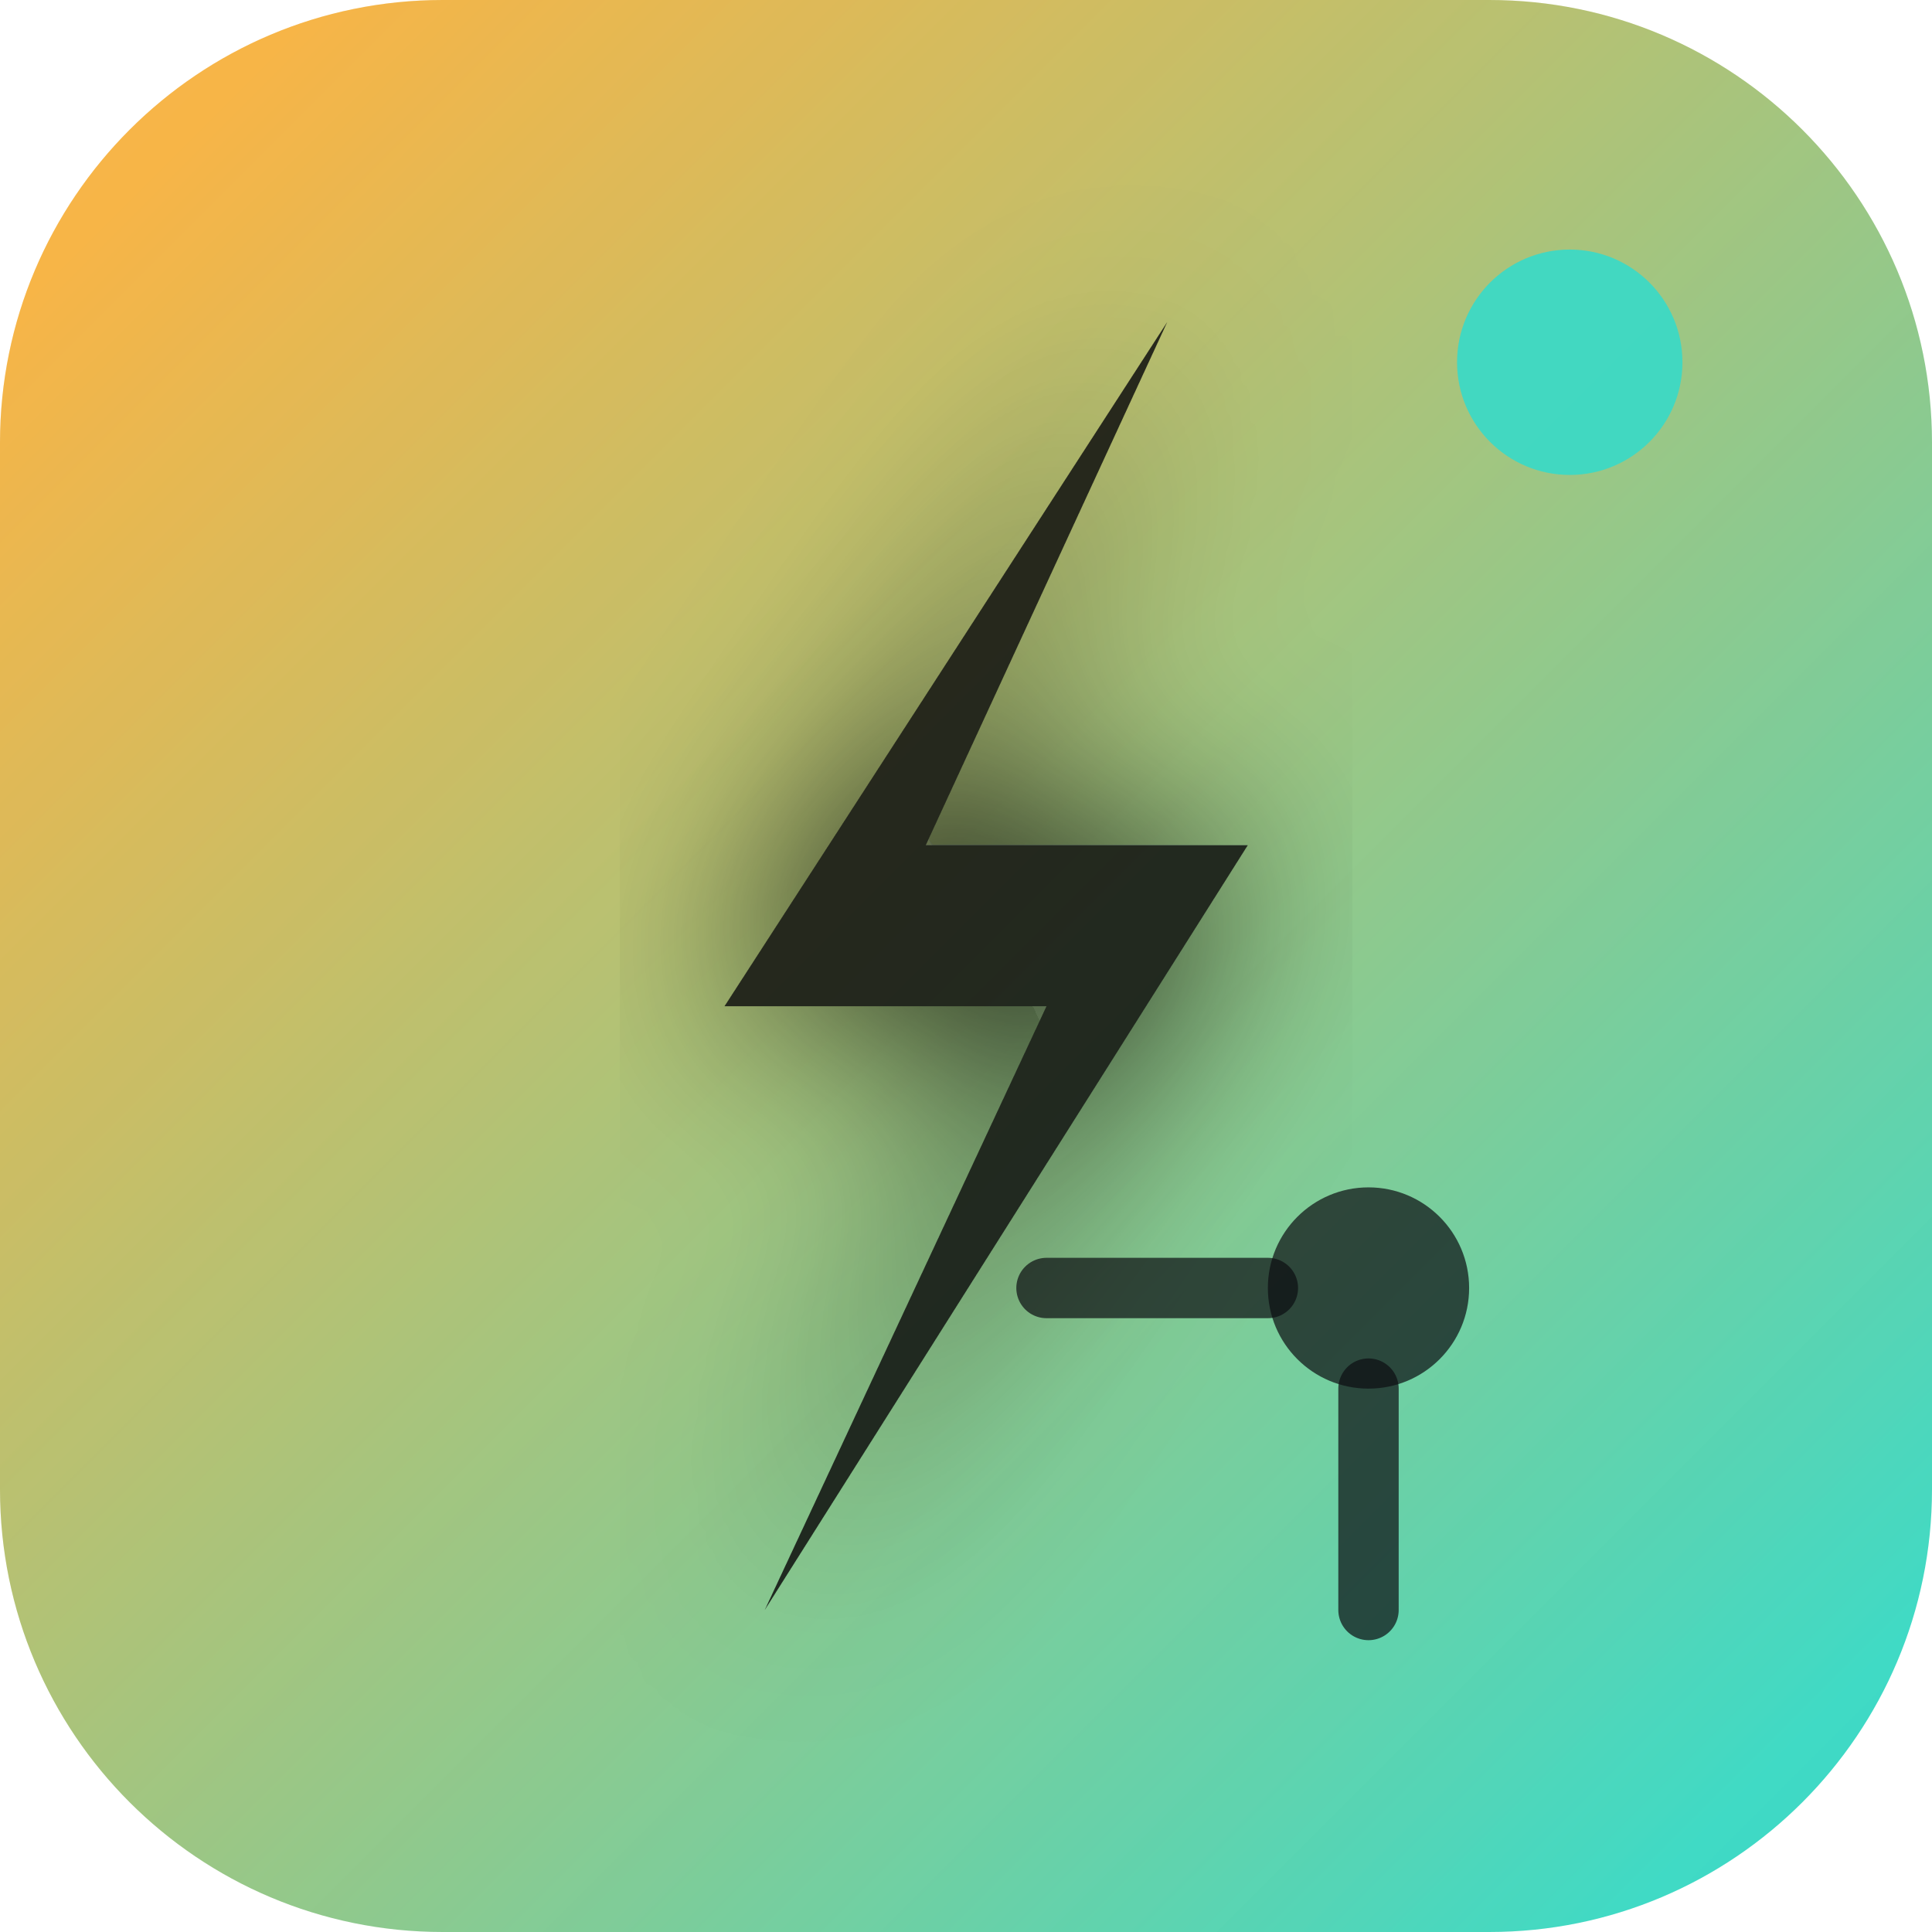
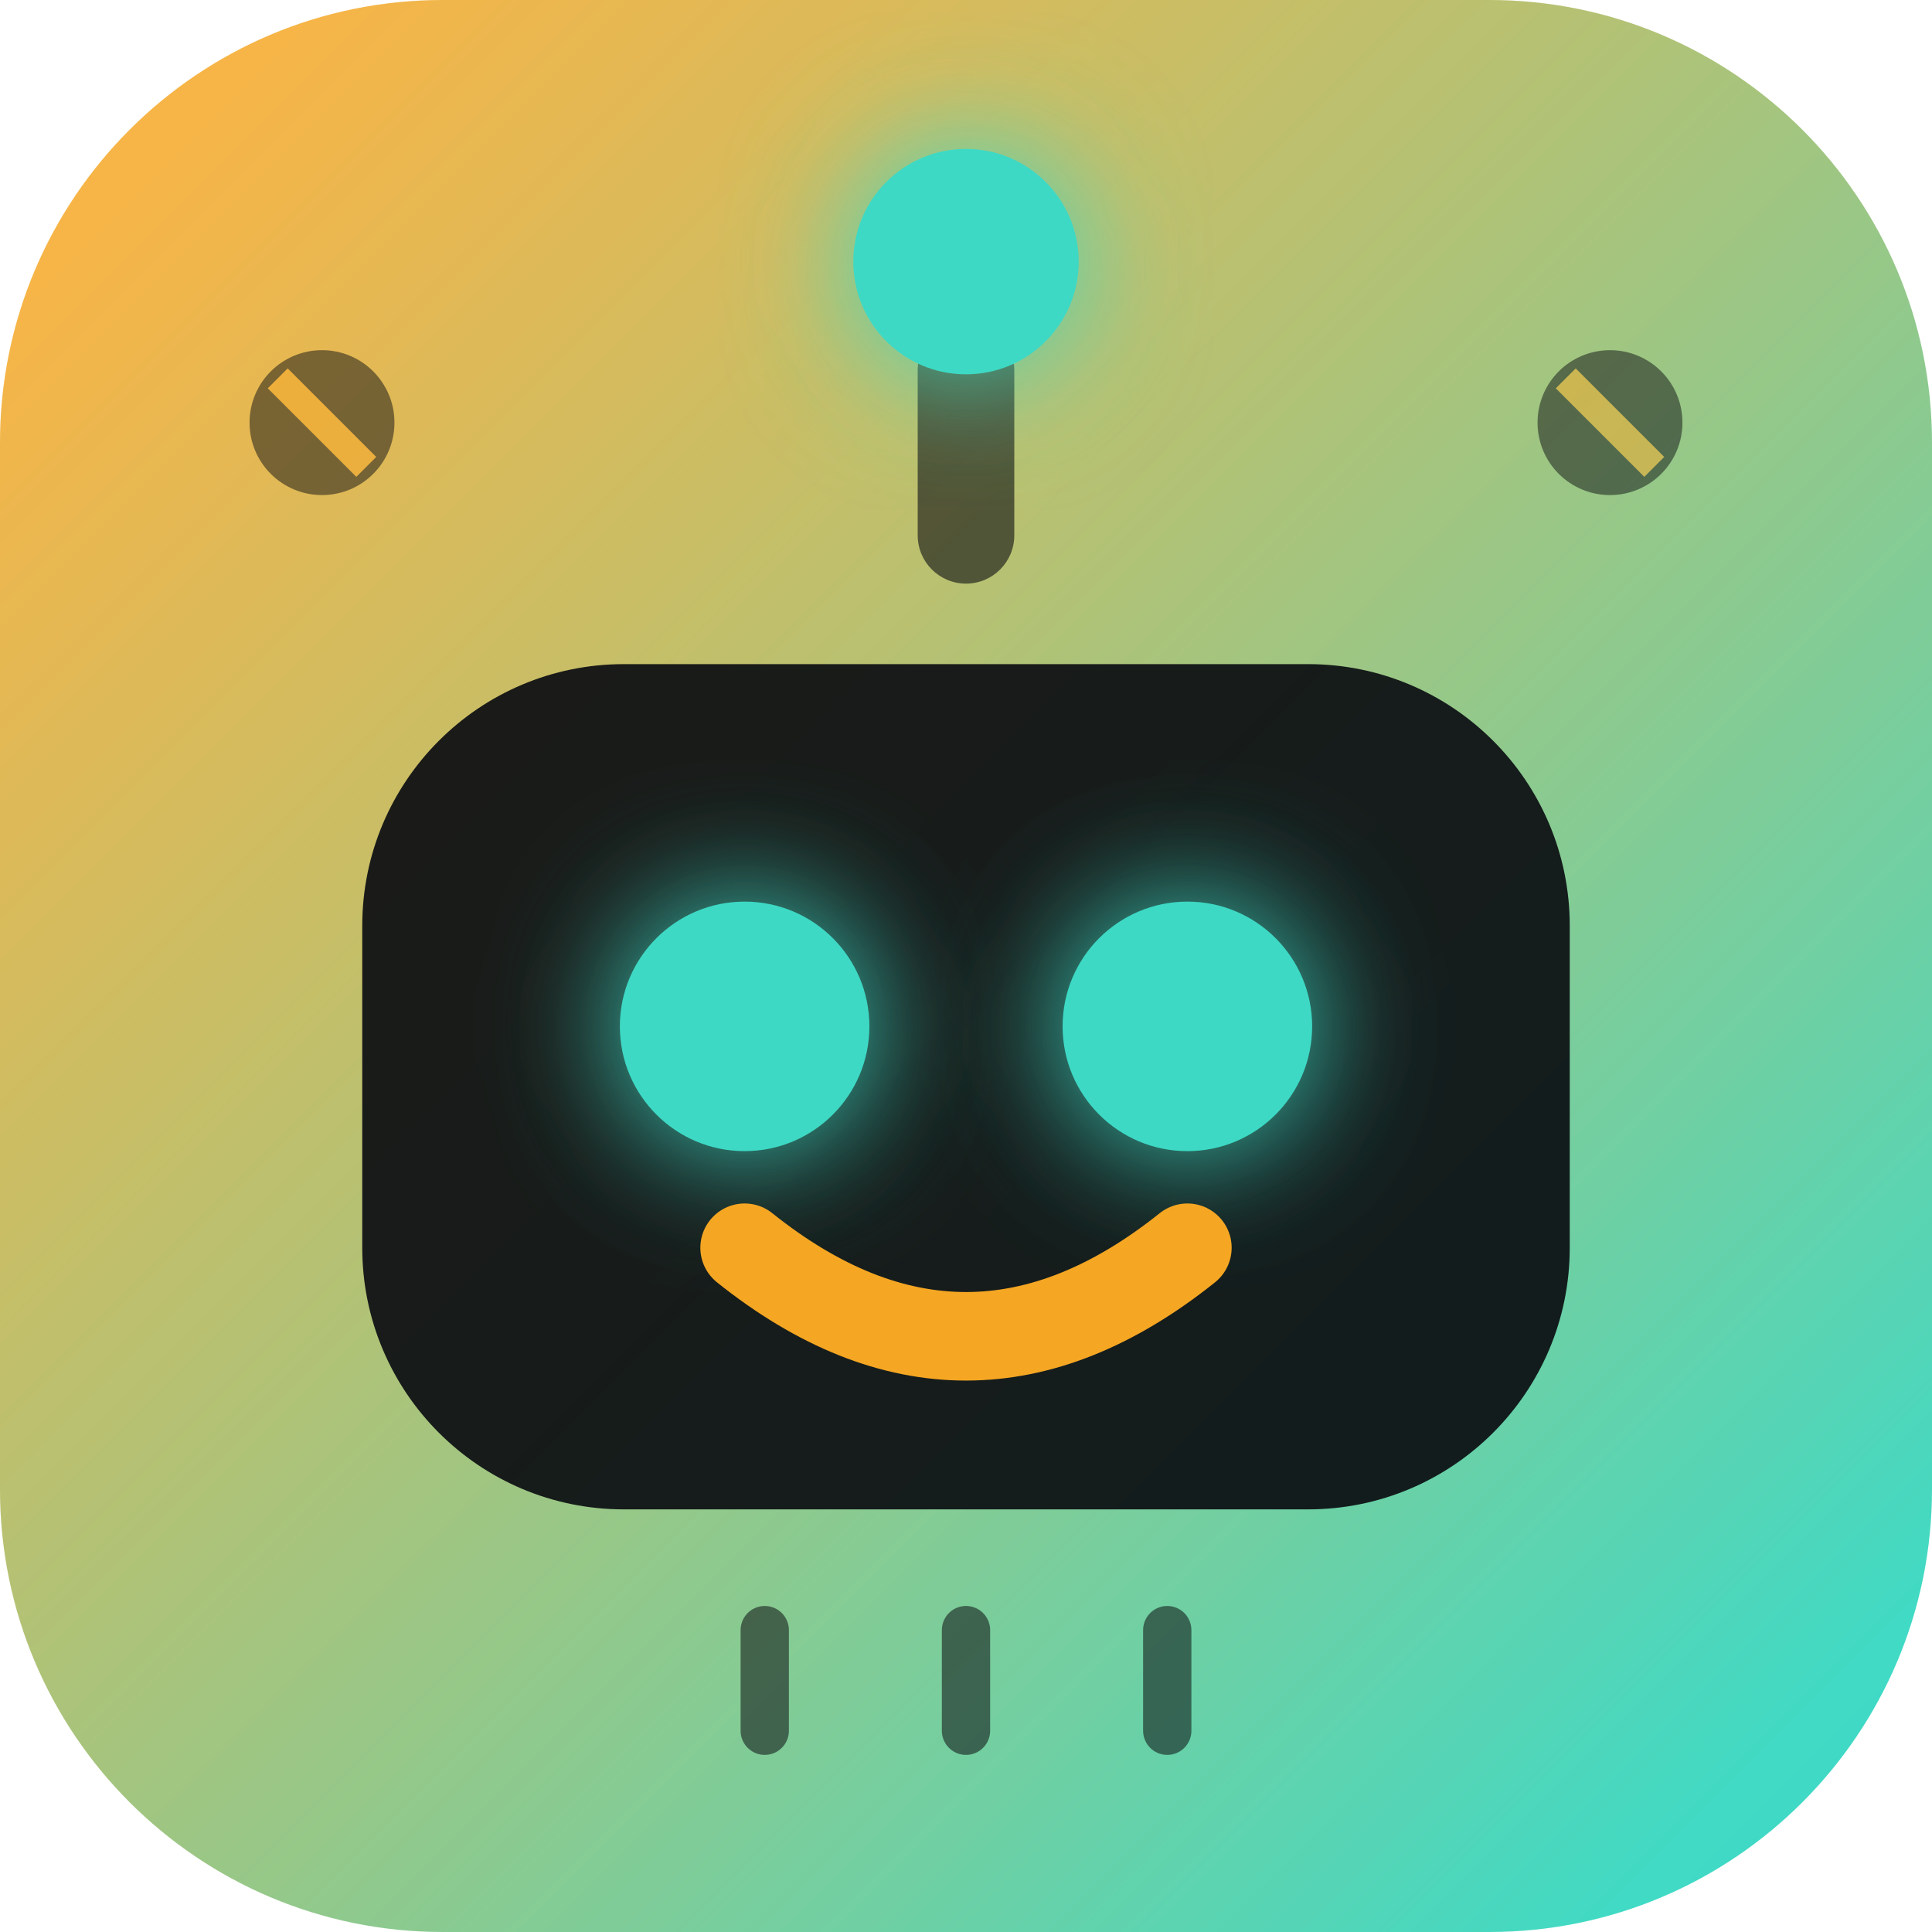
<svg xmlns="http://www.w3.org/2000/svg" width="48" height="48" viewBox="0 0 48 48" fill="none">
  <defs>
    <linearGradient id="g-brand" x1="4" y1="4" x2="44" y2="44" gradientUnits="userSpaceOnUse">
      <stop offset="0%" stop-color="#f5a623" />
      <stop offset="100%" stop-color="#3dd9c4" />
    </linearGradient>
-     <filter id="f-glow" x="-20%" y="-20%" width="140%" height="140%">
-       <feGaussianBlur in="SourceGraphic" stdDeviation="2.5" result="blur" />
+     <filter id="f-glow" x="-60%" y="-60%" width="220%" height="220%">
+       <feGaussianBlur in="SourceGraphic" stdDeviation="1.6" result="blur" />
      <feMerge>
        <feMergeNode in="blur" />
        <feMergeNode in="SourceGraphic" />
      </feMerge>
    </filter>
    <linearGradient id="g-sheen" x1="0" y1="0" x2="48" y2="48" gradientUnits="userSpaceOnUse">
      <stop offset="0%" stop-color="#ffffff" stop-opacity="0.18" />
      <stop offset="100%" stop-color="#ffffff" stop-opacity="0" />
    </linearGradient>
  </defs>
  <rect width="48" height="48" rx="11" fill="url(#g-brand)" />
  <rect width="48" height="48" rx="11" fill="url(#g-sheen)" />
-   <path d="M29 8 L18 25 H26 L19 40 L31 21 H23 Z" fill="#0b0d11" opacity="0.85" filter="url(#f-glow)" />
-   <circle cx="34" cy="32" r="2.5" fill="#0b0d11" opacity="0.7" />
-   <line x1="26" y1="32" x2="31.5" y2="32" stroke="#0b0d11" stroke-width="1.5" stroke-linecap="round" opacity="0.7" />
-   <line x1="34" y1="34.5" x2="34" y2="40" stroke="#0b0d11" stroke-width="1.5" stroke-linecap="round" opacity="0.7" />
-   <circle cx="39" cy="9" r="2.8" fill="#3dd9c4" opacity="0.95" />
+   <rect x="22.8" y="8" width="2.4" height="6.5" rx="1.2" fill="#0b0d11" opacity="0.6" />
+   <circle cx="24" cy="6.5" r="2.8" fill="#3dd9c4" filter="url(#f-glow)" />
+   <g opacity="0.5">
+     <circle cx="8" cy="10.5" r="1.8" fill="#0b0d11" />
+     <line x1="6.9" y1="9.4" x2="9.1" y2="11.6" stroke="#f5a623" stroke-width="0.7" />
+     <circle cx="40" cy="10.5" r="1.8" fill="#0b0d11" />
+     <line x1="38.9" y1="9.4" x2="41.1" y2="11.6" stroke="#f5a623" stroke-width="0.7" />
+   </g>
+   <rect x="9" y="16.5" width="30" height="21" rx="6.5" fill="#0b0d11" opacity="0.92" />
+   <circle cx="18.5" cy="25.5" r="3.1" fill="#3dd9c4" filter="url(#f-glow)" />
+   <circle cx="29.5" cy="25.5" r="3.1" fill="#3dd9c4" filter="url(#f-glow)" />
+   <path d="M18.5 31 Q24 35.4 29.5 31" stroke="#f5a623" stroke-width="2.2" stroke-linecap="round" />
+   <g stroke="#0b0d11" stroke-width="1.2" stroke-linecap="round" opacity="0.55">
+     <line x1="19" y1="40.5" x2="19" y2="43" />
+     <line x1="24" y1="40.5" x2="24" y2="43" />
+     <line x1="29" y1="40.5" x2="29" y2="43" />
+   </g>
</svg>
